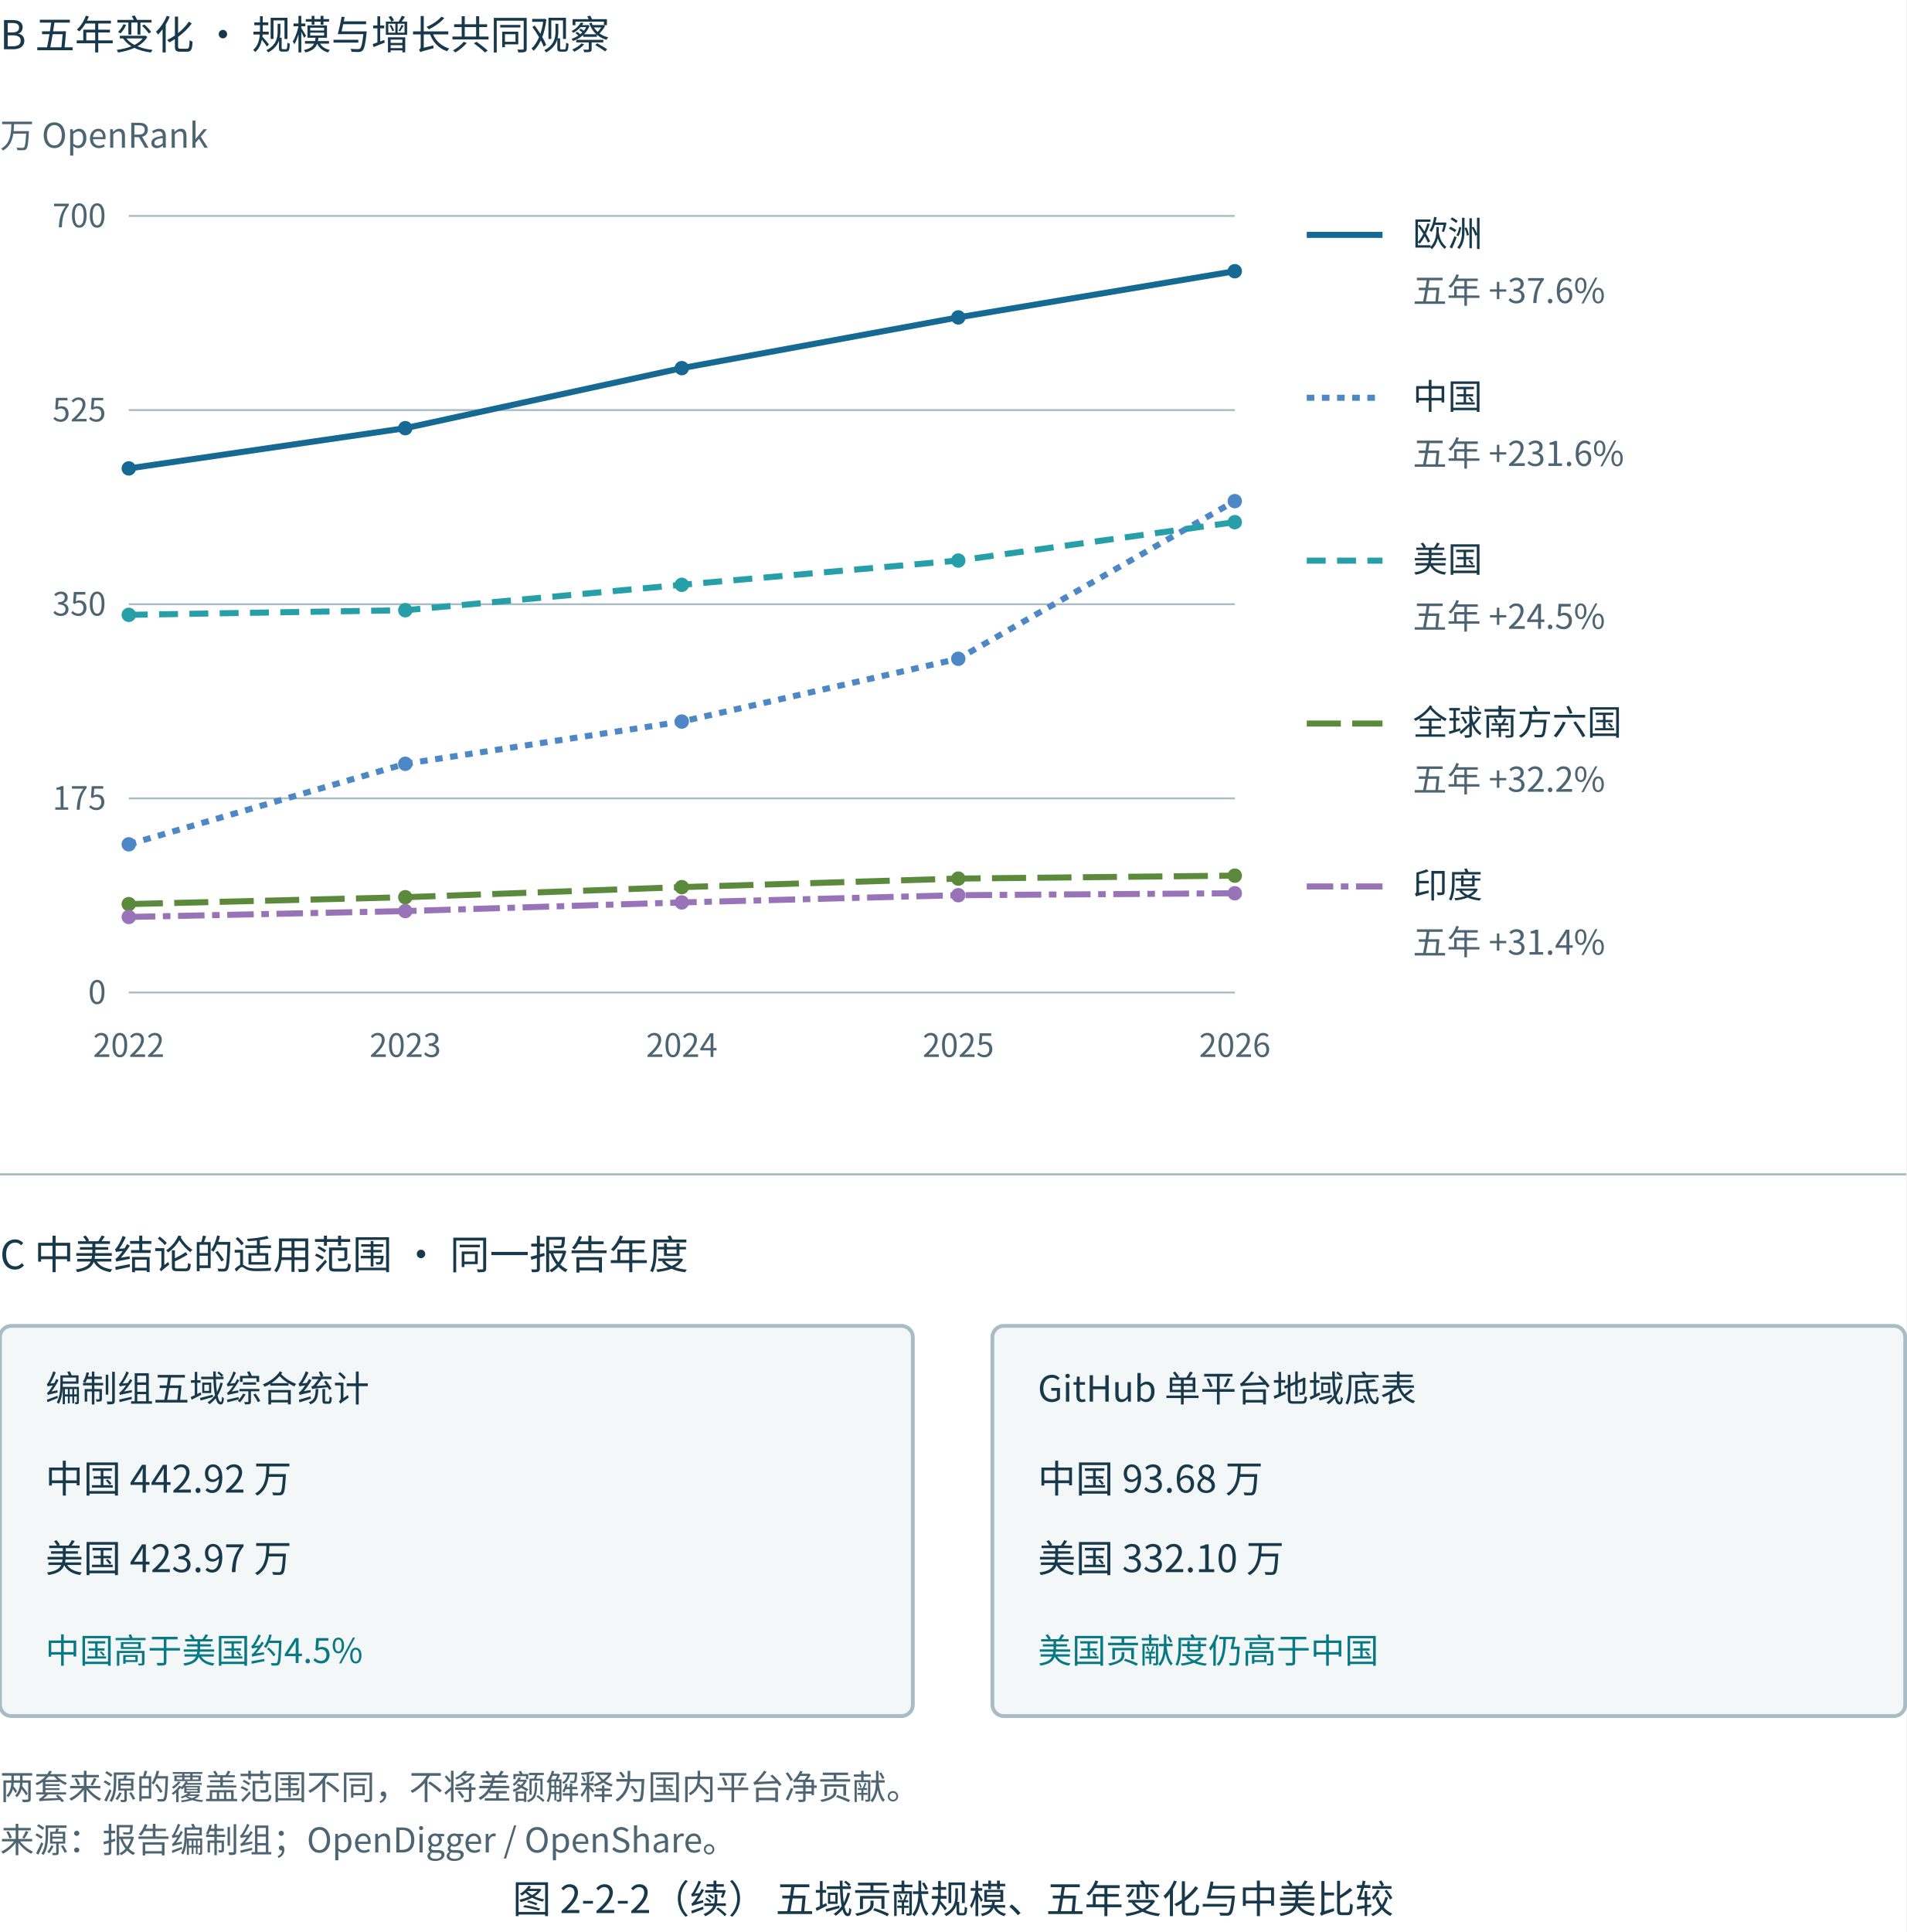
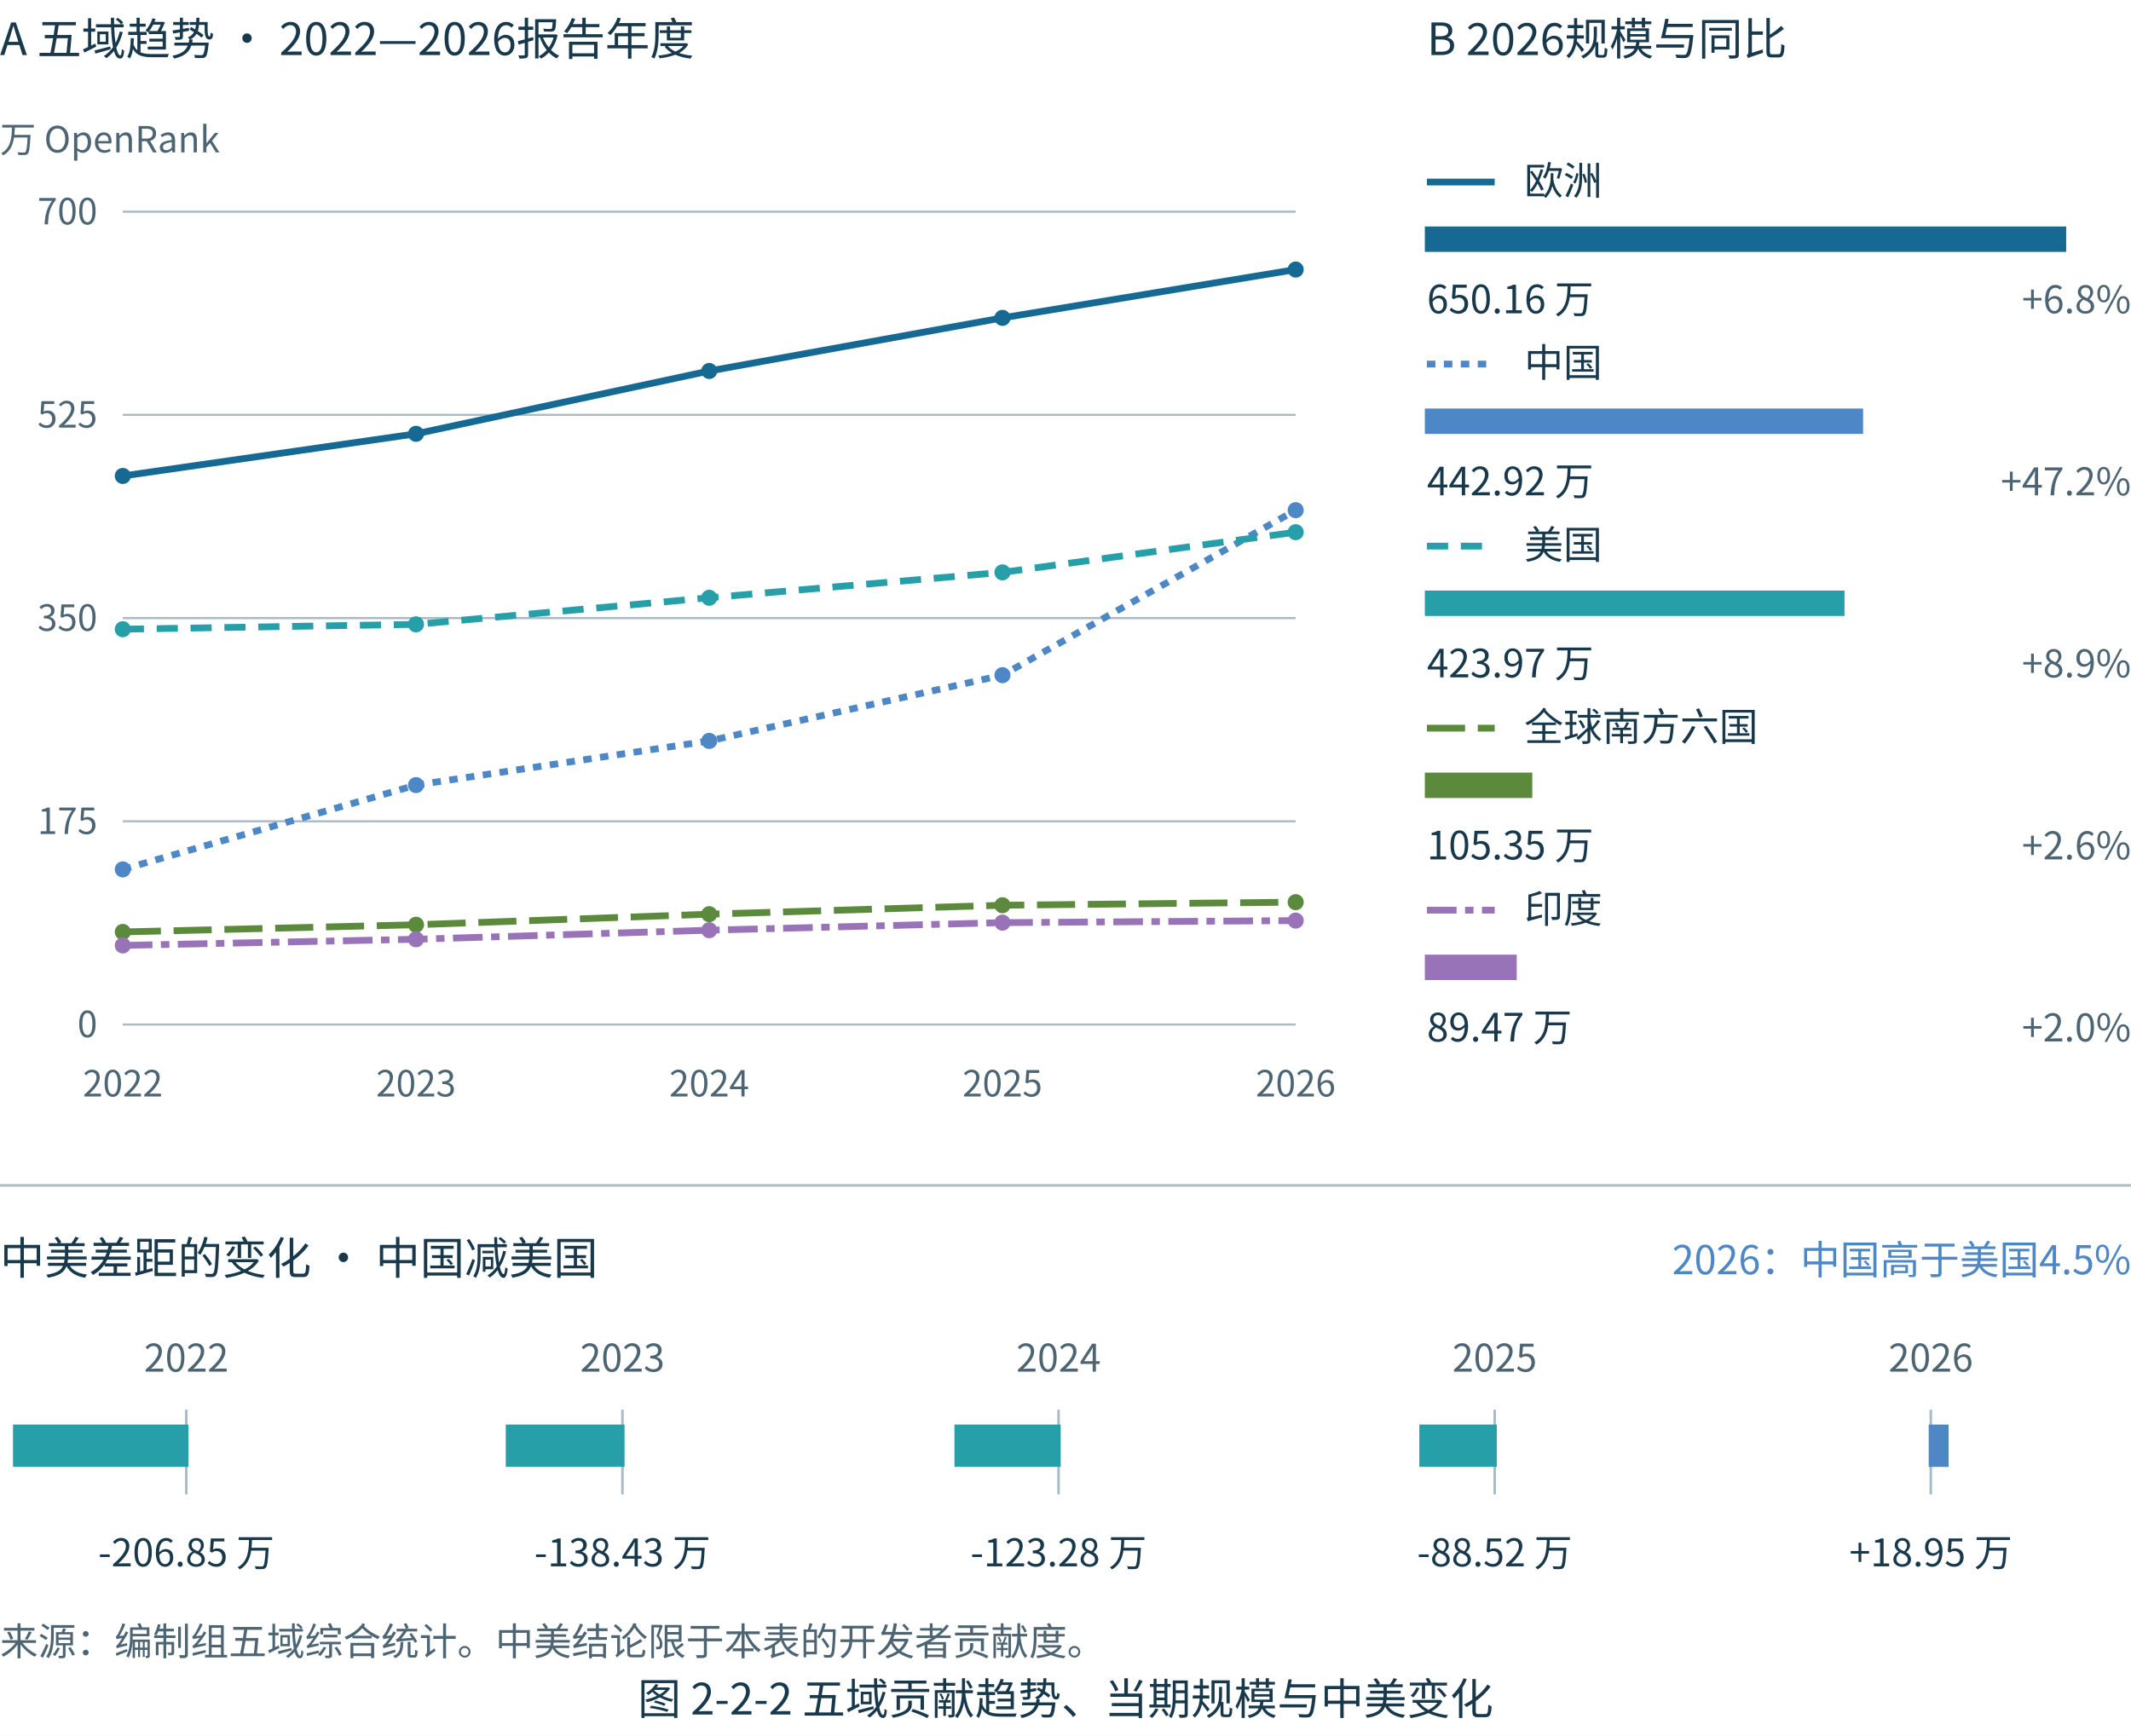
- <svg xmlns="http://www.w3.org/2000/svg" width="503.276" height="510" viewBox="0 0 503.276 510" role="img">
+ <svg xmlns="http://www.w3.org/2000/svg" width="503.276" height="410" viewBox="0 0 503.276 410" role="img">
  <rect width="100%" height="100%" fill="white" />
  <g font-family="Noto Sans CJK SC,Noto Sans SC,sans-serif">
-     <text x="0" y="13" font-size="10.5" fill="#18394c" text-anchor="start">B  五年变化 · 规模与增长共同观察</text>
-     <path d="M34 262.0 L326 262.0" fill="none" stroke="#a9bbc4" stroke-width="0.5" />
-     <text x="28" y="265.0" font-size="8.5" fill="#4d6573" text-anchor="end">0</text>
-     <path d="M34 210.75 L326 210.75" fill="none" stroke="#a9bbc4" stroke-width="0.5" />
-     <text x="28" y="213.75" font-size="8.5" fill="#4d6573" text-anchor="end">175</text>
-     <path d="M34 159.5 L326 159.5" fill="none" stroke="#a9bbc4" stroke-width="0.5" />
-     <text x="28" y="162.5" font-size="8.5" fill="#4d6573" text-anchor="end">350</text>
-     <path d="M34 108.25 L326 108.25" fill="none" stroke="#a9bbc4" stroke-width="0.5" />
-     <text x="28" y="111.25" font-size="8.5" fill="#4d6573" text-anchor="end">525</text>
-     <path d="M34 57.0 L326 57.0" fill="none" stroke="#a9bbc4" stroke-width="0.5" />
-     <text x="28" y="60.0" font-size="8.5" fill="#4d6573" text-anchor="end">700</text>
-     <text x="0" y="39" font-size="9" fill="#4d6573" text-anchor="start">万 OpenRank</text>
-     <text x="34.0" y="279" font-size="8.5" fill="#4d6573" text-anchor="middle">2022</text>
-     <text x="107.0" y="279" font-size="8.5" fill="#4d6573" text-anchor="middle">2023</text>
-     <text x="180.0" y="279" font-size="8.5" fill="#4d6573" text-anchor="middle">2024</text>
-     <text x="253.0" y="279" font-size="8.5" fill="#4d6573" text-anchor="middle">2025</text>
-     <text x="326.0" y="279" font-size="8.5" fill="#4d6573" text-anchor="middle">2026</text>
-     <path d="M34.0 123.654 L107.0 113.024 L180.0 97.18 L253.0 83.784 L326.0 71.595" fill="none" stroke="#156993" stroke-width="1.6" />
-     <circle cx="34.0" cy="123.654" r="1.9" fill="#156993" />
-     <circle cx="107.0" cy="113.024" r="1.9" fill="#156993" />
-     <circle cx="180.0" cy="97.18" r="1.9" fill="#156993" />
-     <circle cx="253.0" cy="83.784" r="1.9" fill="#156993" />
-     <circle cx="326.0" cy="71.595" r="1.9" fill="#156993" />
-     <path d="M345 62 L365 62" fill="none" stroke="#156993" stroke-width="1.6" />
-     <text x="373" y="65" font-size="9.2" fill="#18394c" text-anchor="start">欧洲</text>
-     <text x="373" y="80" font-size="9" fill="#4d6573" text-anchor="start">五年 +37.6%</text>
-     <path d="M34.0 222.882 L107.0 201.621 L180.0 190.477 L253.0 173.896 L326.0 132.288" fill="none" stroke="#4E87C5" stroke-width="1.6" stroke-dasharray="2,2" />
-     <circle cx="34.0" cy="222.882" r="1.9" fill="#4E87C5" />
-     <circle cx="107.0" cy="201.621" r="1.9" fill="#4E87C5" />
-     <circle cx="180.0" cy="190.477" r="1.9" fill="#4E87C5" />
-     <circle cx="253.0" cy="173.896" r="1.9" fill="#4E87C5" />
-     <circle cx="326.0" cy="132.288" r="1.9" fill="#4E87C5" />
-     <path d="M345 105 L365 105" fill="none" stroke="#4E87C5" stroke-width="1.6" stroke-dasharray="2,2" />
-     <text x="373" y="108" font-size="9.2" fill="#18394c" text-anchor="start">中国</text>
-     <text x="373" y="123" font-size="9" fill="#4d6573" text-anchor="start">五年 +231.6%</text>
-     <path d="M34.0 162.304 L107.0 161.082 L180.0 154.375 L253.0 147.972 L326.0 137.837" fill="none" stroke="#279FA9" stroke-width="1.6" stroke-dasharray="5,3" />
-     <circle cx="34.0" cy="162.304" r="1.9" fill="#279FA9" />
-     <circle cx="107.0" cy="161.082" r="1.9" fill="#279FA9" />
-     <circle cx="180.0" cy="154.375" r="1.9" fill="#279FA9" />
-     <circle cx="253.0" cy="147.972" r="1.9" fill="#279FA9" />
-     <circle cx="326.0" cy="137.837" r="1.9" fill="#279FA9" />
-     <path d="M345 148 L365 148" fill="none" stroke="#279FA9" stroke-width="1.6" stroke-dasharray="5,3" />
-     <text x="373" y="151" font-size="9.2" fill="#18394c" text-anchor="start">美国</text>
-     <text x="373" y="166" font-size="9" fill="#4d6573" text-anchor="start">五年 +24.5%</text>
-     <path d="M34.0 238.659 L107.0 236.844 L180.0 234.179 L253.0 231.923 L326.0 231.149" fill="none" stroke="#5C8A3C" stroke-width="1.6" stroke-dasharray="9,3" />
-     <circle cx="34.0" cy="238.659" r="1.9" fill="#5C8A3C" />
-     <circle cx="107.0" cy="236.844" r="1.9" fill="#5C8A3C" />
-     <circle cx="180.0" cy="234.179" r="1.9" fill="#5C8A3C" />
-     <circle cx="253.0" cy="231.923" r="1.9" fill="#5C8A3C" />
-     <circle cx="326.0" cy="231.149" r="1.9" fill="#5C8A3C" />
-     <path d="M345 191 L365 191" fill="none" stroke="#5C8A3C" stroke-width="1.6" stroke-dasharray="9,3" />
-     <text x="373" y="194" font-size="9.2" fill="#18394c" text-anchor="start">全球南方六国</text>
-     <text x="373" y="209" font-size="9" fill="#4d6573" text-anchor="start">五年 +32.2%</text>
-     <path d="M34.0 242.056 L107.0 240.504 L180.0 238.22 L253.0 236.311 L326.0 235.799" fill="none" stroke="#9973B7" stroke-width="1.6" stroke-dasharray="7,2,2,2" />
-     <circle cx="34.0" cy="242.056" r="1.9" fill="#9973B7" />
-     <circle cx="107.0" cy="240.504" r="1.9" fill="#9973B7" />
-     <circle cx="180.0" cy="238.22" r="1.9" fill="#9973B7" />
-     <circle cx="253.0" cy="236.311" r="1.9" fill="#9973B7" />
-     <circle cx="326.0" cy="235.799" r="1.9" fill="#9973B7" />
-     <path d="M345 234 L365 234" fill="none" stroke="#9973B7" stroke-width="1.6" stroke-dasharray="7,2,2,2" />
-     <text x="373" y="237" font-size="9.2" fill="#18394c" text-anchor="start">印度</text>
-     <text x="373" y="252" font-size="9" fill="#4d6573" text-anchor="start">五年 +31.4%</text>
-     <path d="M0 310 L503.276 310" fill="none" stroke="#a9bbc4" stroke-width="0.6" />
-     <text x="0" y="335" font-size="10.5" fill="#18394c" text-anchor="start">C  中美结论的适用范围 · 同一报告年度</text>
-     <rect x="0" y="350" width="241" height="103" rx="3" fill="#f3f7f8" stroke="#a9bbc4" />
-     <text x="12" y="370" font-size="9.5" fill="#18394c" text-anchor="start">编制组五域综合统计</text>
-     <text x="12" y="394" font-size="10" fill="#18394c" text-anchor="start">中国 442.92 万</text>
-     <text x="12" y="415" font-size="10" fill="#18394c" text-anchor="start">美国 423.97 万</text>
-     <text x="12" y="439" font-size="9" fill="#087984" text-anchor="start">中国高于美国约4.5%</text>
-     <rect x="262" y="350" width="241" height="103" rx="3" fill="#f3f7f8" stroke="#a9bbc4" />
-     <text x="274" y="370" font-size="9.5" fill="#18394c" text-anchor="start">GitHub 单平台地域底表</text>
-     <text x="274" y="394" font-size="10" fill="#18394c" text-anchor="start">中国 93.68 万</text>
-     <text x="274" y="415" font-size="10" fill="#18394c" text-anchor="start">美国 332.10 万</text>
-     <text x="274" y="439" font-size="9" fill="#087984" text-anchor="start">美国贡献度仍高于中国</text>
-     <text x="0" y="475" font-size="9" fill="#4d6573" text-anchor="start">两套来源的覆盖范围不同，不将差额解释为国内平台净贡献。</text>
-     <text x="0" y="489" font-size="9" fill="#4d6573" text-anchor="start">来源：报告编制组；OpenDigger / OpenShare。</text>
-     <text x="251.638" y="505" font-size="10.2" fill="#18394c" text-anchor="middle">图 2-2-2（续）  五域贡献规模、五年变化与中美比较</text>
+     <text x="0" y="13" font-size="10.5" fill="#18394c" text-anchor="start">A  五域趋势 · 2022—2026报告年度</text>
+     <text x="337" y="13" font-size="10.5" fill="#18394c" text-anchor="start">B  2026规模与同比</text>
+     <path d="M29 242.0 L306 242.0" fill="none" stroke="#a9bbc4" stroke-width="0.5" />
+     <text x="23" y="245.0" font-size="8.5" fill="#4d6573" text-anchor="end">0</text>
+     <path d="M29 194.0 L306 194.0" fill="none" stroke="#a9bbc4" stroke-width="0.5" />
+     <text x="23" y="197.0" font-size="8.5" fill="#4d6573" text-anchor="end">175</text>
+     <path d="M29 146.0 L306 146.0" fill="none" stroke="#a9bbc4" stroke-width="0.5" />
+     <text x="23" y="149.0" font-size="8.5" fill="#4d6573" text-anchor="end">350</text>
+     <path d="M29 98.0 L306 98.0" fill="none" stroke="#a9bbc4" stroke-width="0.5" />
+     <text x="23" y="101.0" font-size="8.5" fill="#4d6573" text-anchor="end">525</text>
+     <path d="M29 50.0 L306 50.0" fill="none" stroke="#a9bbc4" stroke-width="0.5" />
+     <text x="23" y="53.0" font-size="8.5" fill="#4d6573" text-anchor="end">700</text>
+     <text x="0" y="36" font-size="8.5" fill="#4d6573" text-anchor="start">万 OpenRank</text>
+     <text x="29.0" y="259" font-size="8.5" fill="#4d6573" text-anchor="middle">2022</text>
+     <text x="98.25" y="259" font-size="8.5" fill="#4d6573" text-anchor="middle">2023</text>
+     <text x="167.5" y="259" font-size="8.5" fill="#4d6573" text-anchor="middle">2024</text>
+     <text x="236.75" y="259" font-size="8.5" fill="#4d6573" text-anchor="middle">2025</text>
+     <text x="306.0" y="259" font-size="8.5" fill="#4d6573" text-anchor="middle">2026</text>
+     <path d="M29.0 112.427 L98.25 102.471 L167.5 87.632 L236.75 75.086 L306.0 63.67" fill="none" stroke="#156993" stroke-width="1.6" />
+     <circle cx="29.0" cy="112.427" r="1.9" fill="#156993" />
+     <circle cx="98.25" cy="102.471" r="1.9" fill="#156993" />
+     <circle cx="167.5" cy="87.632" r="1.9" fill="#156993" />
+     <circle cx="236.75" cy="75.086" r="1.9" fill="#156993" />
+     <circle cx="306.0" cy="63.67" r="1.9" fill="#156993" />
+     <path d="M337 43 L353 43" fill="none" stroke="#156993" stroke-width="1.6" />
+     <text x="360" y="46" font-size="9.2" fill="#18394c" text-anchor="start">欧洲</text>
+     <rect x="337" y="54" width="150.466" height="5" rx="0" fill="#156993" stroke="#156993" />
+     <text x="337" y="74" font-size="9.2" fill="#18394c" text-anchor="start">650.16 万</text>
+     <text x="503.276" y="74" font-size="9" fill="#4d6573" text-anchor="end">+6.8%</text>
+     <path d="M29.0 205.363 L98.25 185.45 L167.5 175.013 L236.75 159.483 L306.0 120.513" fill="none" stroke="#4E87C5" stroke-width="1.6" stroke-dasharray="2,2" />
+     <circle cx="29.0" cy="205.363" r="1.9" fill="#4E87C5" />
+     <circle cx="98.25" cy="185.45" r="1.9" fill="#4E87C5" />
+     <circle cx="167.5" cy="175.013" r="1.9" fill="#4E87C5" />
+     <circle cx="236.75" cy="159.483" r="1.9" fill="#4E87C5" />
+     <circle cx="306.0" cy="120.513" r="1.9" fill="#4E87C5" />
+     <path d="M337 86 L353 86" fill="none" stroke="#4E87C5" stroke-width="1.6" stroke-dasharray="2,2" />
+     <text x="360" y="89" font-size="9.2" fill="#18394c" text-anchor="start">中国</text>
+     <rect x="337" y="97" width="102.504" height="5" rx="0" fill="#4E87C5" stroke="#4E87C5" />
+     <text x="337" y="117" font-size="9.2" fill="#18394c" text-anchor="start">442.92 万</text>
+     <text x="503.276" y="117" font-size="9" fill="#4d6573" text-anchor="end">+47.2%</text>
+     <path d="M29.0 148.626 L98.25 147.482 L167.5 141.2 L236.75 135.203 L306.0 125.711" fill="none" stroke="#279FA9" stroke-width="1.6" stroke-dasharray="5,3" />
+     <circle cx="29.0" cy="148.626" r="1.9" fill="#279FA9" />
+     <circle cx="98.25" cy="147.482" r="1.9" fill="#279FA9" />
+     <circle cx="167.5" cy="141.2" r="1.9" fill="#279FA9" />
+     <circle cx="236.75" cy="135.203" r="1.9" fill="#279FA9" />
+     <circle cx="306.0" cy="125.711" r="1.9" fill="#279FA9" />
+     <path d="M337 129 L353 129" fill="none" stroke="#279FA9" stroke-width="1.6" stroke-dasharray="5,3" />
+     <text x="360" y="132" font-size="9.2" fill="#18394c" text-anchor="start">美国</text>
+     <rect x="337" y="140" width="98.119" height="5" rx="0" fill="#279FA9" stroke="#279FA9" />
+     <text x="337" y="160" font-size="9.2" fill="#18394c" text-anchor="start">423.97 万</text>
+     <text x="503.276" y="160" font-size="9" fill="#4d6573" text-anchor="end">+8.9%</text>
+     <path d="M29.0 220.139 L98.25 218.439 L167.5 215.943 L236.75 213.83 L306.0 213.105" fill="none" stroke="#5C8A3C" stroke-width="1.6" stroke-dasharray="9,3" />
+     <circle cx="29.0" cy="220.139" r="1.9" fill="#5C8A3C" />
+     <circle cx="98.25" cy="218.439" r="1.9" fill="#5C8A3C" />
+     <circle cx="167.5" cy="215.943" r="1.9" fill="#5C8A3C" />
+     <circle cx="236.75" cy="213.83" r="1.9" fill="#5C8A3C" />
+     <circle cx="306.0" cy="213.105" r="1.9" fill="#5C8A3C" />
+     <path d="M337 172 L353 172" fill="none" stroke="#5C8A3C" stroke-width="1.6" stroke-dasharray="9,3" />
+     <text x="360" y="175" font-size="9.2" fill="#18394c" text-anchor="start">全球南方六国</text>
+     <rect x="337" y="183" width="24.38" height="5" rx="0" fill="#5C8A3C" stroke="#5C8A3C" />
+     <text x="337" y="203" font-size="9.2" fill="#18394c" text-anchor="start">105.35 万</text>
+     <text x="503.276" y="203" font-size="9" fill="#4d6573" text-anchor="end">+2.6%</text>
+     <path d="M29.0 223.321 L98.25 221.867 L167.5 219.728 L236.75 217.94 L306.0 217.46" fill="none" stroke="#9973B7" stroke-width="1.6" stroke-dasharray="7,2,2,2" />
+     <circle cx="29.0" cy="223.321" r="1.9" fill="#9973B7" />
+     <circle cx="98.25" cy="221.867" r="1.9" fill="#9973B7" />
+     <circle cx="167.5" cy="219.728" r="1.9" fill="#9973B7" />
+     <circle cx="236.75" cy="217.94" r="1.9" fill="#9973B7" />
+     <circle cx="306.0" cy="217.46" r="1.9" fill="#9973B7" />
+     <path d="M337 215 L353 215" fill="none" stroke="#9973B7" stroke-width="1.6" stroke-dasharray="7,2,2,2" />
+     <text x="360" y="218" font-size="9.2" fill="#18394c" text-anchor="start">印度</text>
+     <rect x="337" y="226" width="20.705" height="5" rx="0" fill="#9973B7" stroke="#9973B7" />
+     <text x="337" y="246" font-size="9.2" fill="#18394c" text-anchor="start">89.47 万</text>
+     <text x="503.276" y="246" font-size="9" fill="#4d6573" text-anchor="end">+2.0%</text>
+     <path d="M0 280 L503.276 280" fill="none" stroke="#a9bbc4" stroke-width="0.6" />
+     <text x="0" y="301" font-size="10.5" fill="#18394c" text-anchor="start">中美差距的变化 · 中国减美国</text>
+     <text x="503.276" y="301" font-size="9.4" fill="#4E87C5" text-anchor="end">2026：中国高于美国4.5%</text>
+     <text x="44" y="324" font-size="9" fill="#4d6573" text-anchor="middle">2022</text>
+     <path d="M44 333 L44 353" fill="none" stroke="#a9bbc4" stroke-width="0.6" />
+     <rect x="3.57" y="337" width="40.43" height="9" rx="0" fill="#279FA9" stroke="#279FA9" />
+     <text x="44" y="370" font-size="9" fill="#18394c" text-anchor="middle">-206.85 万</text>
+     <text x="147" y="324" font-size="9" fill="#4d6573" text-anchor="middle">2023</text>
+     <path d="M147 333 L147 353" fill="none" stroke="#a9bbc4" stroke-width="0.6" />
+     <rect x="119.944" y="337" width="27.056" height="9" rx="0" fill="#279FA9" stroke="#279FA9" />
+     <text x="147" y="370" font-size="9" fill="#18394c" text-anchor="middle">-138.43 万</text>
+     <text x="250" y="324" font-size="9" fill="#4d6573" text-anchor="middle">2024</text>
+     <path d="M250 333 L250 353" fill="none" stroke="#a9bbc4" stroke-width="0.6" />
+     <rect x="225.905" y="337" width="24.095" height="9" rx="0" fill="#279FA9" stroke="#279FA9" />
+     <text x="250" y="370" font-size="9" fill="#18394c" text-anchor="middle">-123.28 万</text>
+     <text x="353" y="324" font-size="9" fill="#4d6573" text-anchor="middle">2025</text>
+     <path d="M353 333 L353 353" fill="none" stroke="#a9bbc4" stroke-width="0.6" />
+     <rect x="335.698" y="337" width="17.302" height="9" rx="0" fill="#279FA9" stroke="#279FA9" />
+     <text x="353" y="370" font-size="9" fill="#18394c" text-anchor="middle">-88.52 万</text>
+     <text x="456" y="324" font-size="9" fill="#4d6573" text-anchor="middle">2026</text>
+     <path d="M456 333 L456 353" fill="none" stroke="#a9bbc4" stroke-width="0.6" />
+     <rect x="456" y="337" width="3.704" height="9" rx="0" fill="#4E87C5" stroke="#4E87C5" />
+     <text x="456" y="370" font-size="9" fill="#18394c" text-anchor="middle">+18.95 万</text>
+     <text x="0" y="391" font-size="9" fill="#4d6573" text-anchor="start">来源：编制组五域综合统计。中美结论限于本表的开发者贡献度。</text>
+     <text x="251.638" y="405" font-size="10.2" fill="#18394c" text-anchor="middle">图 2-2-2  五域贡献趋势、当期规模与中美变化</text>
  </g>
</svg>
